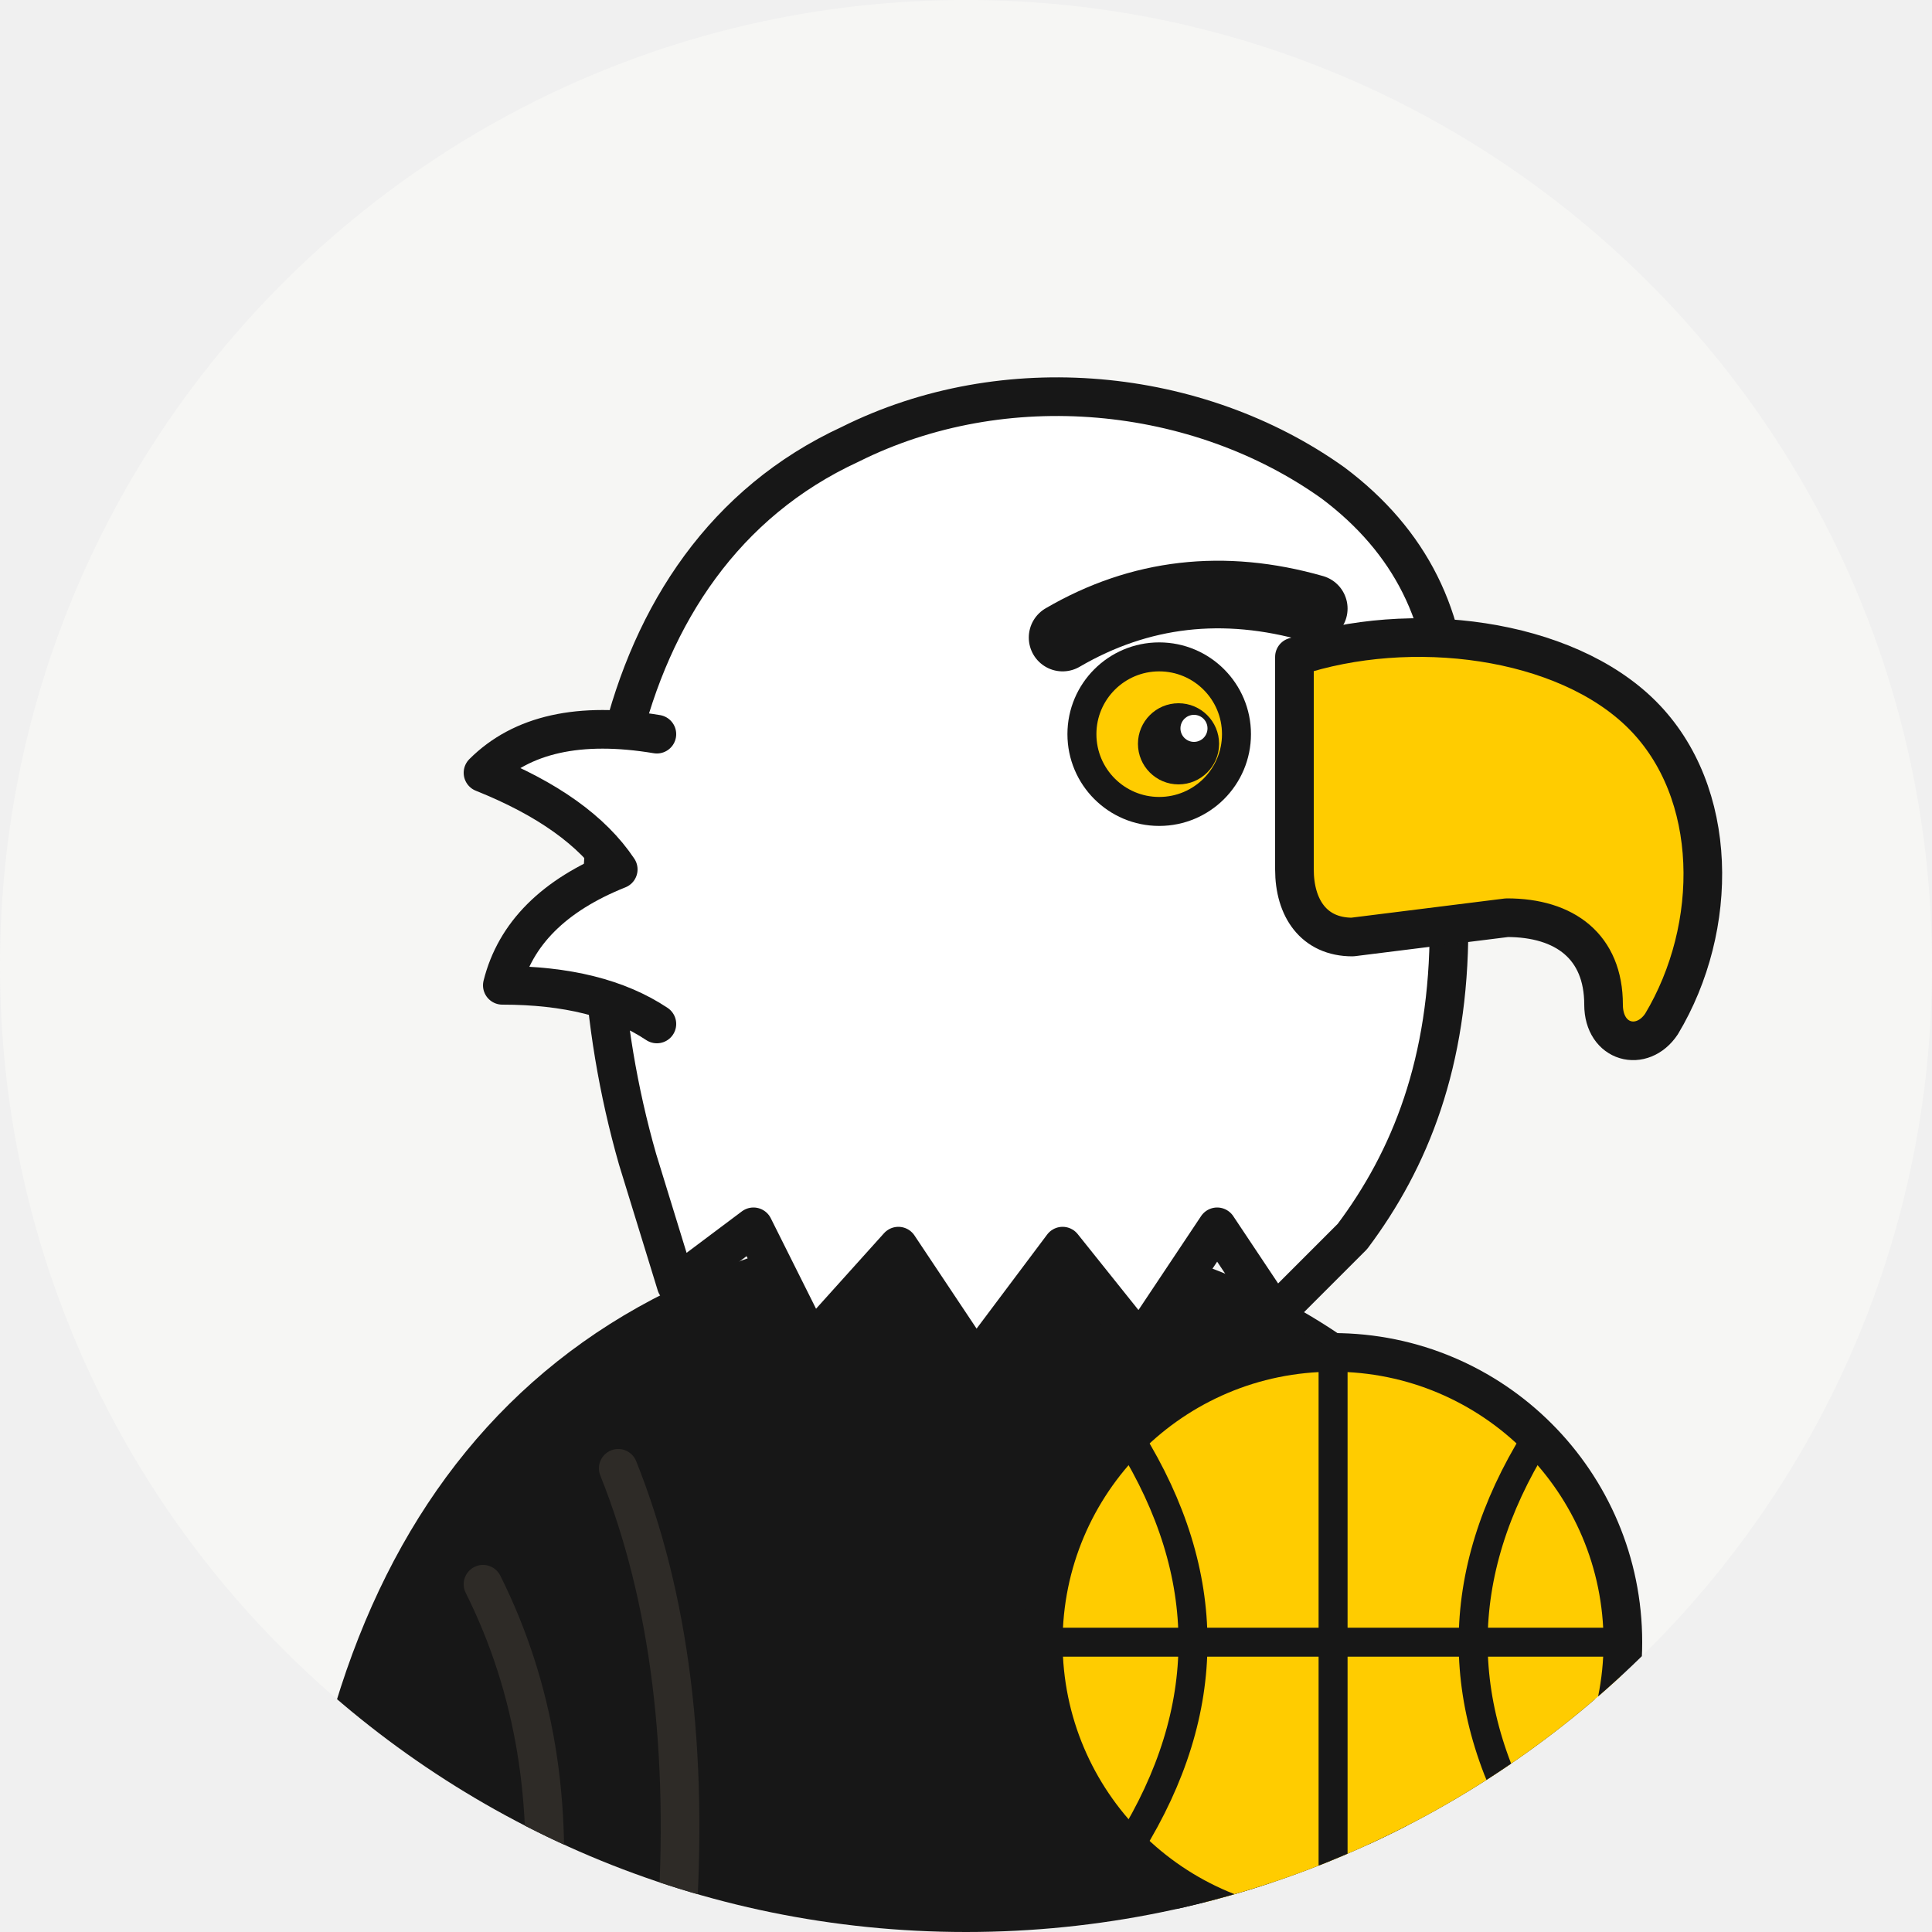
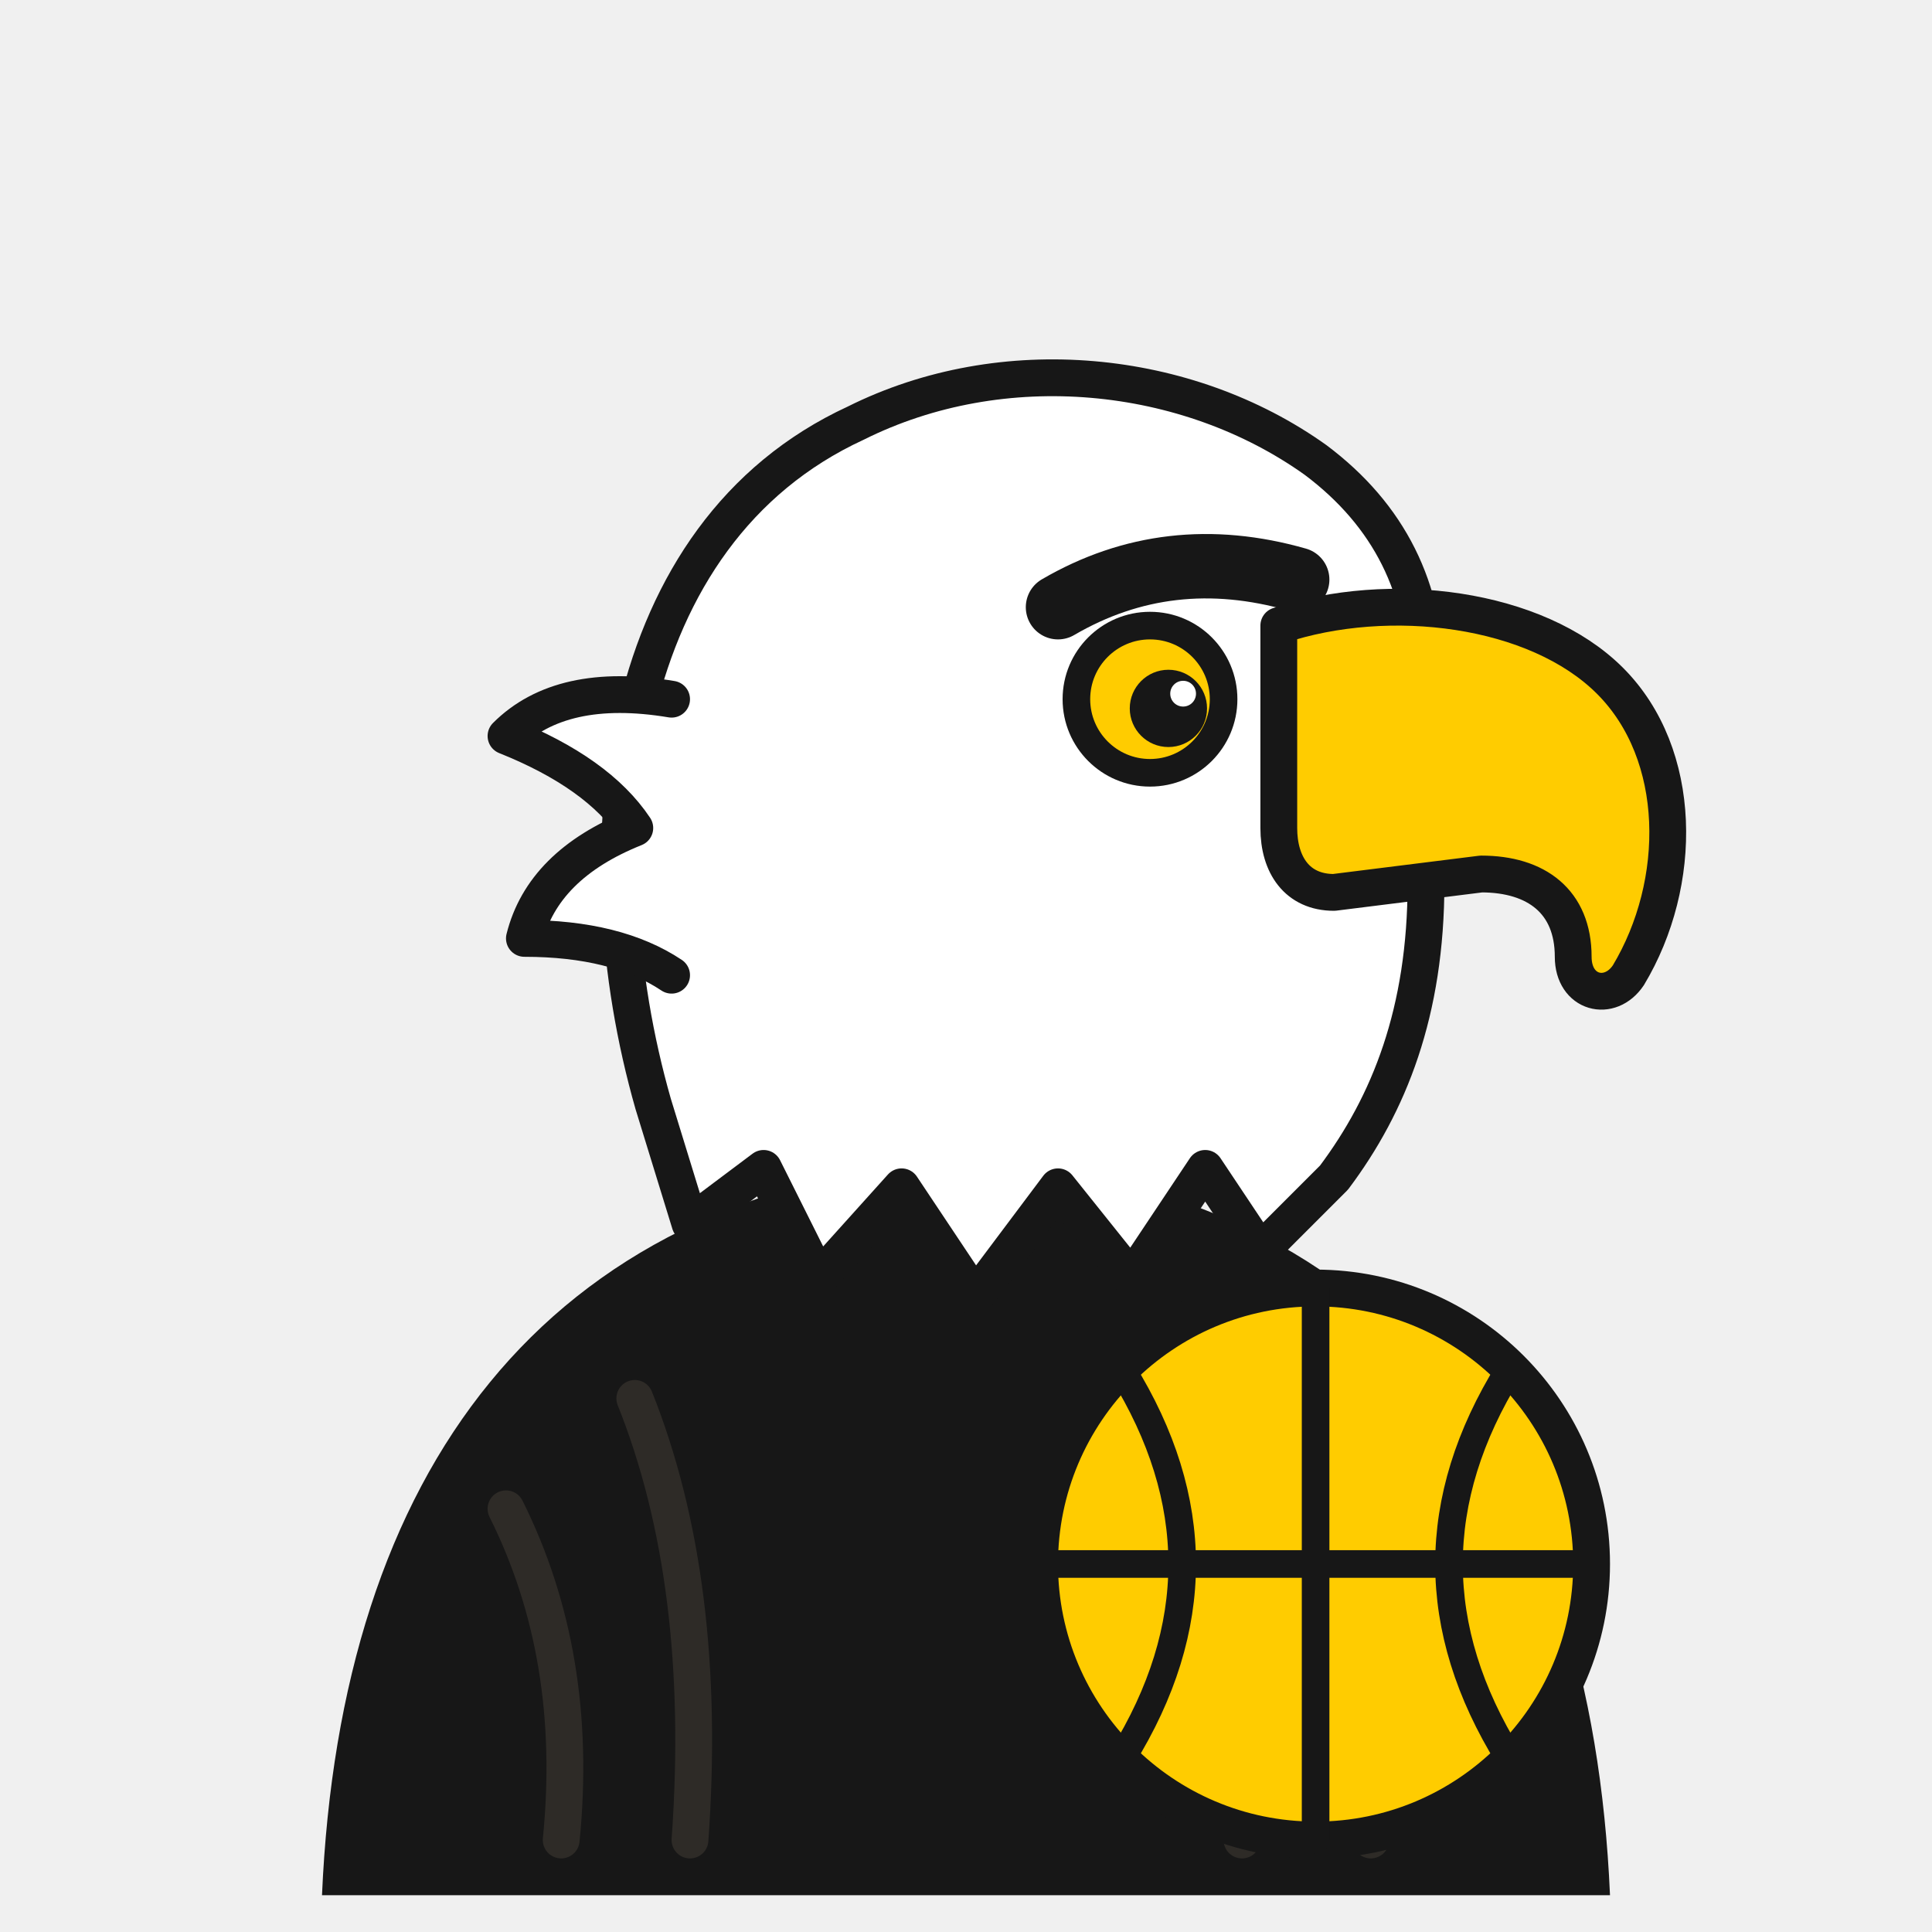
- <svg xmlns="http://www.w3.org/2000/svg" width="800" height="800" viewBox="0 0 200 200">
-   <defs>
-     <clipPath id="c">
-       <circle cx="100" cy="100" r="100" />
-     </clipPath>
-   </defs>
-   <g clip-path="url(#c)">
-     <rect width="200" height="200" fill="#F6F6F4" />
-     <path d="M30,206 C32,160 54,130 98,126 C146,128 168,160 170,206 Z" fill="#171717" />
-     <path d="M50,164 Q58,180 56,200 M64,152 Q72,172 70,200 M150,164 Q142,180 144,200 M136,152 Q128,172 130,200" fill="none" stroke="#2E2B27" stroke-width="4" stroke-linecap="round" />
-     <path d="M66,120 C58,92 62,58 88,46 C104,38 124,40 138,50 C146,56 150,64 150,74 L150,96 C150,110 146,120 140,128 L132,136 L126,127 L118,139 L110,129 L101,141 L93,129 L84,139 L78,127 L70,133 Z" fill="#FFFFFF" stroke="#171717" stroke-width="4" stroke-linecap="round" stroke-linejoin="round" />
-     <path d="M68,76 Q56,74 50,80 Q60,84 64,90 Q54,94 52,102 Q62,102 68,106" fill="#FFFFFF" stroke="#171717" stroke-width="4" stroke-linecap="round" stroke-linejoin="round" />
-     <path d="M134,68 C146,64 162,66 170,74 C178,82 178,96 172,106 C170,109 166,108 166,104 C166,98 162,95 156,95 L140,97 C136,97 134,94 134,90 Z" fill="#FFCC00" stroke="#171717" stroke-width="4" stroke-linecap="round" stroke-linejoin="round" />
-     <circle cx="120" cy="76" r="8" fill="#FFCC00" stroke="#171717" stroke-width="3" />
-     <circle cx="122" cy="77" r="4.2" fill="#171717" />
-     <circle cx="123.6" cy="75.4" r="1.4" fill="#FFFFFF" />
-     <path d="M110,66 Q122,59 136,63" fill="none" stroke="#171717" stroke-width="7" stroke-linecap="round" />
-     <circle cx="138" cy="170" r="30" fill="#FFCC00" stroke="#171717" stroke-width="4" stroke-linecap="round" stroke-linejoin="round" />
-     <path d="M108,170 L168,170 M138,140 L138,200 M117,149 Q130,170 117,191 M159,149 Q146,170 159,191" fill="none" stroke="#171717" stroke-width="3" stroke-linecap="round" stroke-linejoin="round" />
-   </g>
+ <svg xmlns="http://www.w3.org/2000/svg" width="800" height="800" viewBox="0 0 200 210">
+   <path d="M30,206 C32,160 54,130 98,126 C146,128 168,160 170,206 Z" fill="#171717" />
+   <path d="M50,164 Q58,180 56,200 M64,152 Q72,172 70,200 M150,164 Q142,180 144,200 M136,152 Q128,172 130,200" fill="none" stroke="#2E2B27" stroke-width="4" stroke-linecap="round" />
+   <path d="M66,120 C58,92 62,58 88,46 C104,38 124,40 138,50 C146,56 150,64 150,74 L150,96 C150,110 146,120 140,128 L132,136 L126,127 L118,139 L110,129 L101,141 L93,129 L84,139 L78,127 L70,133 Z" fill="#FFFFFF" stroke="#171717" stroke-width="4" stroke-linecap="round" stroke-linejoin="round" />
+   <path d="M68,76 Q56,74 50,80 Q60,84 64,90 Q54,94 52,102 Q62,102 68,106" fill="#FFFFFF" stroke="#171717" stroke-width="4" stroke-linecap="round" stroke-linejoin="round" />
+   <path d="M134,68 C146,64 162,66 170,74 C178,82 178,96 172,106 C170,109 166,108 166,104 C166,98 162,95 156,95 L140,97 C136,97 134,94 134,90 Z" fill="#FFCC00" stroke="#171717" stroke-width="4" stroke-linecap="round" stroke-linejoin="round" />
+   <circle cx="120" cy="76" r="8" fill="#FFCC00" stroke="#171717" stroke-width="3" />
+   <circle cx="122" cy="77" r="4.2" fill="#171717" />
+   <circle cx="123.6" cy="75.4" r="1.4" fill="#FFFFFF" />
+   <path d="M110,66 Q122,59 136,63" fill="none" stroke="#171717" stroke-width="7" stroke-linecap="round" />
+   <circle cx="138" cy="170" r="30" fill="#FFCC00" stroke="#171717" stroke-width="4" stroke-linecap="round" stroke-linejoin="round" />
+   <path d="M108,170 L168,170 M138,140 L138,200 M117,149 Q130,170 117,191 M159,149 Q146,170 159,191" fill="none" stroke="#171717" stroke-width="3" stroke-linecap="round" stroke-linejoin="round" />
</svg>
